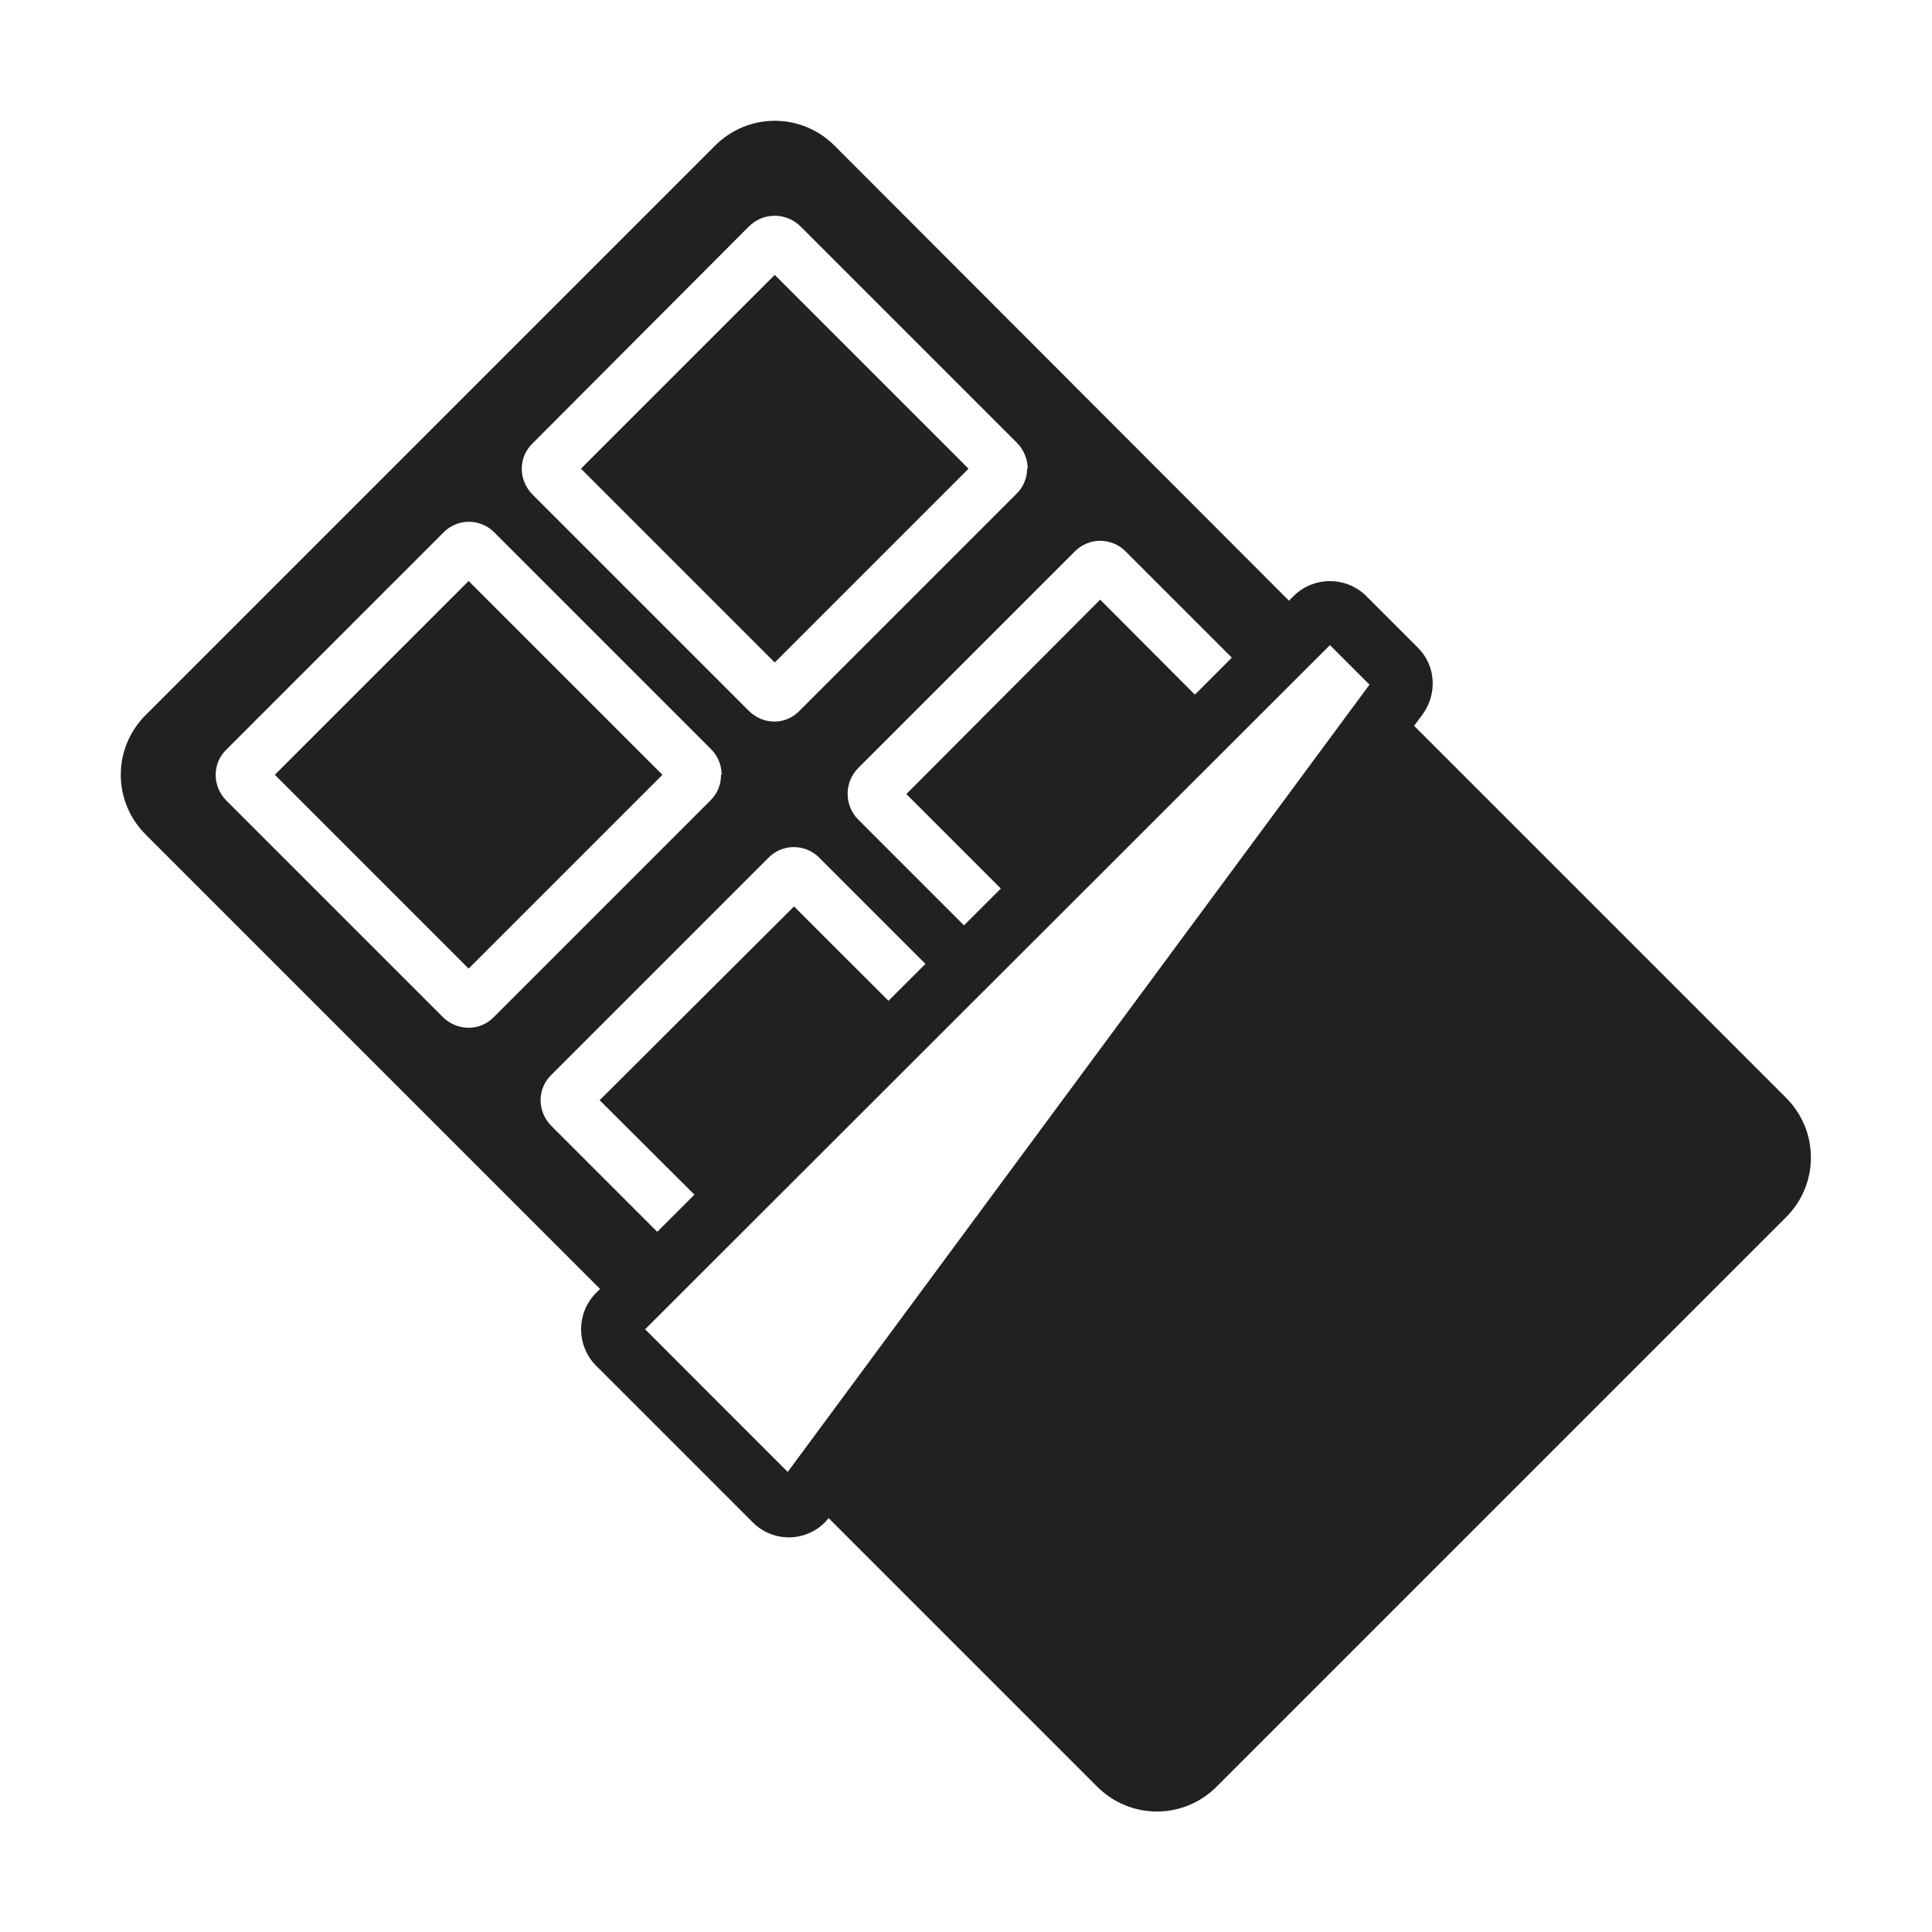
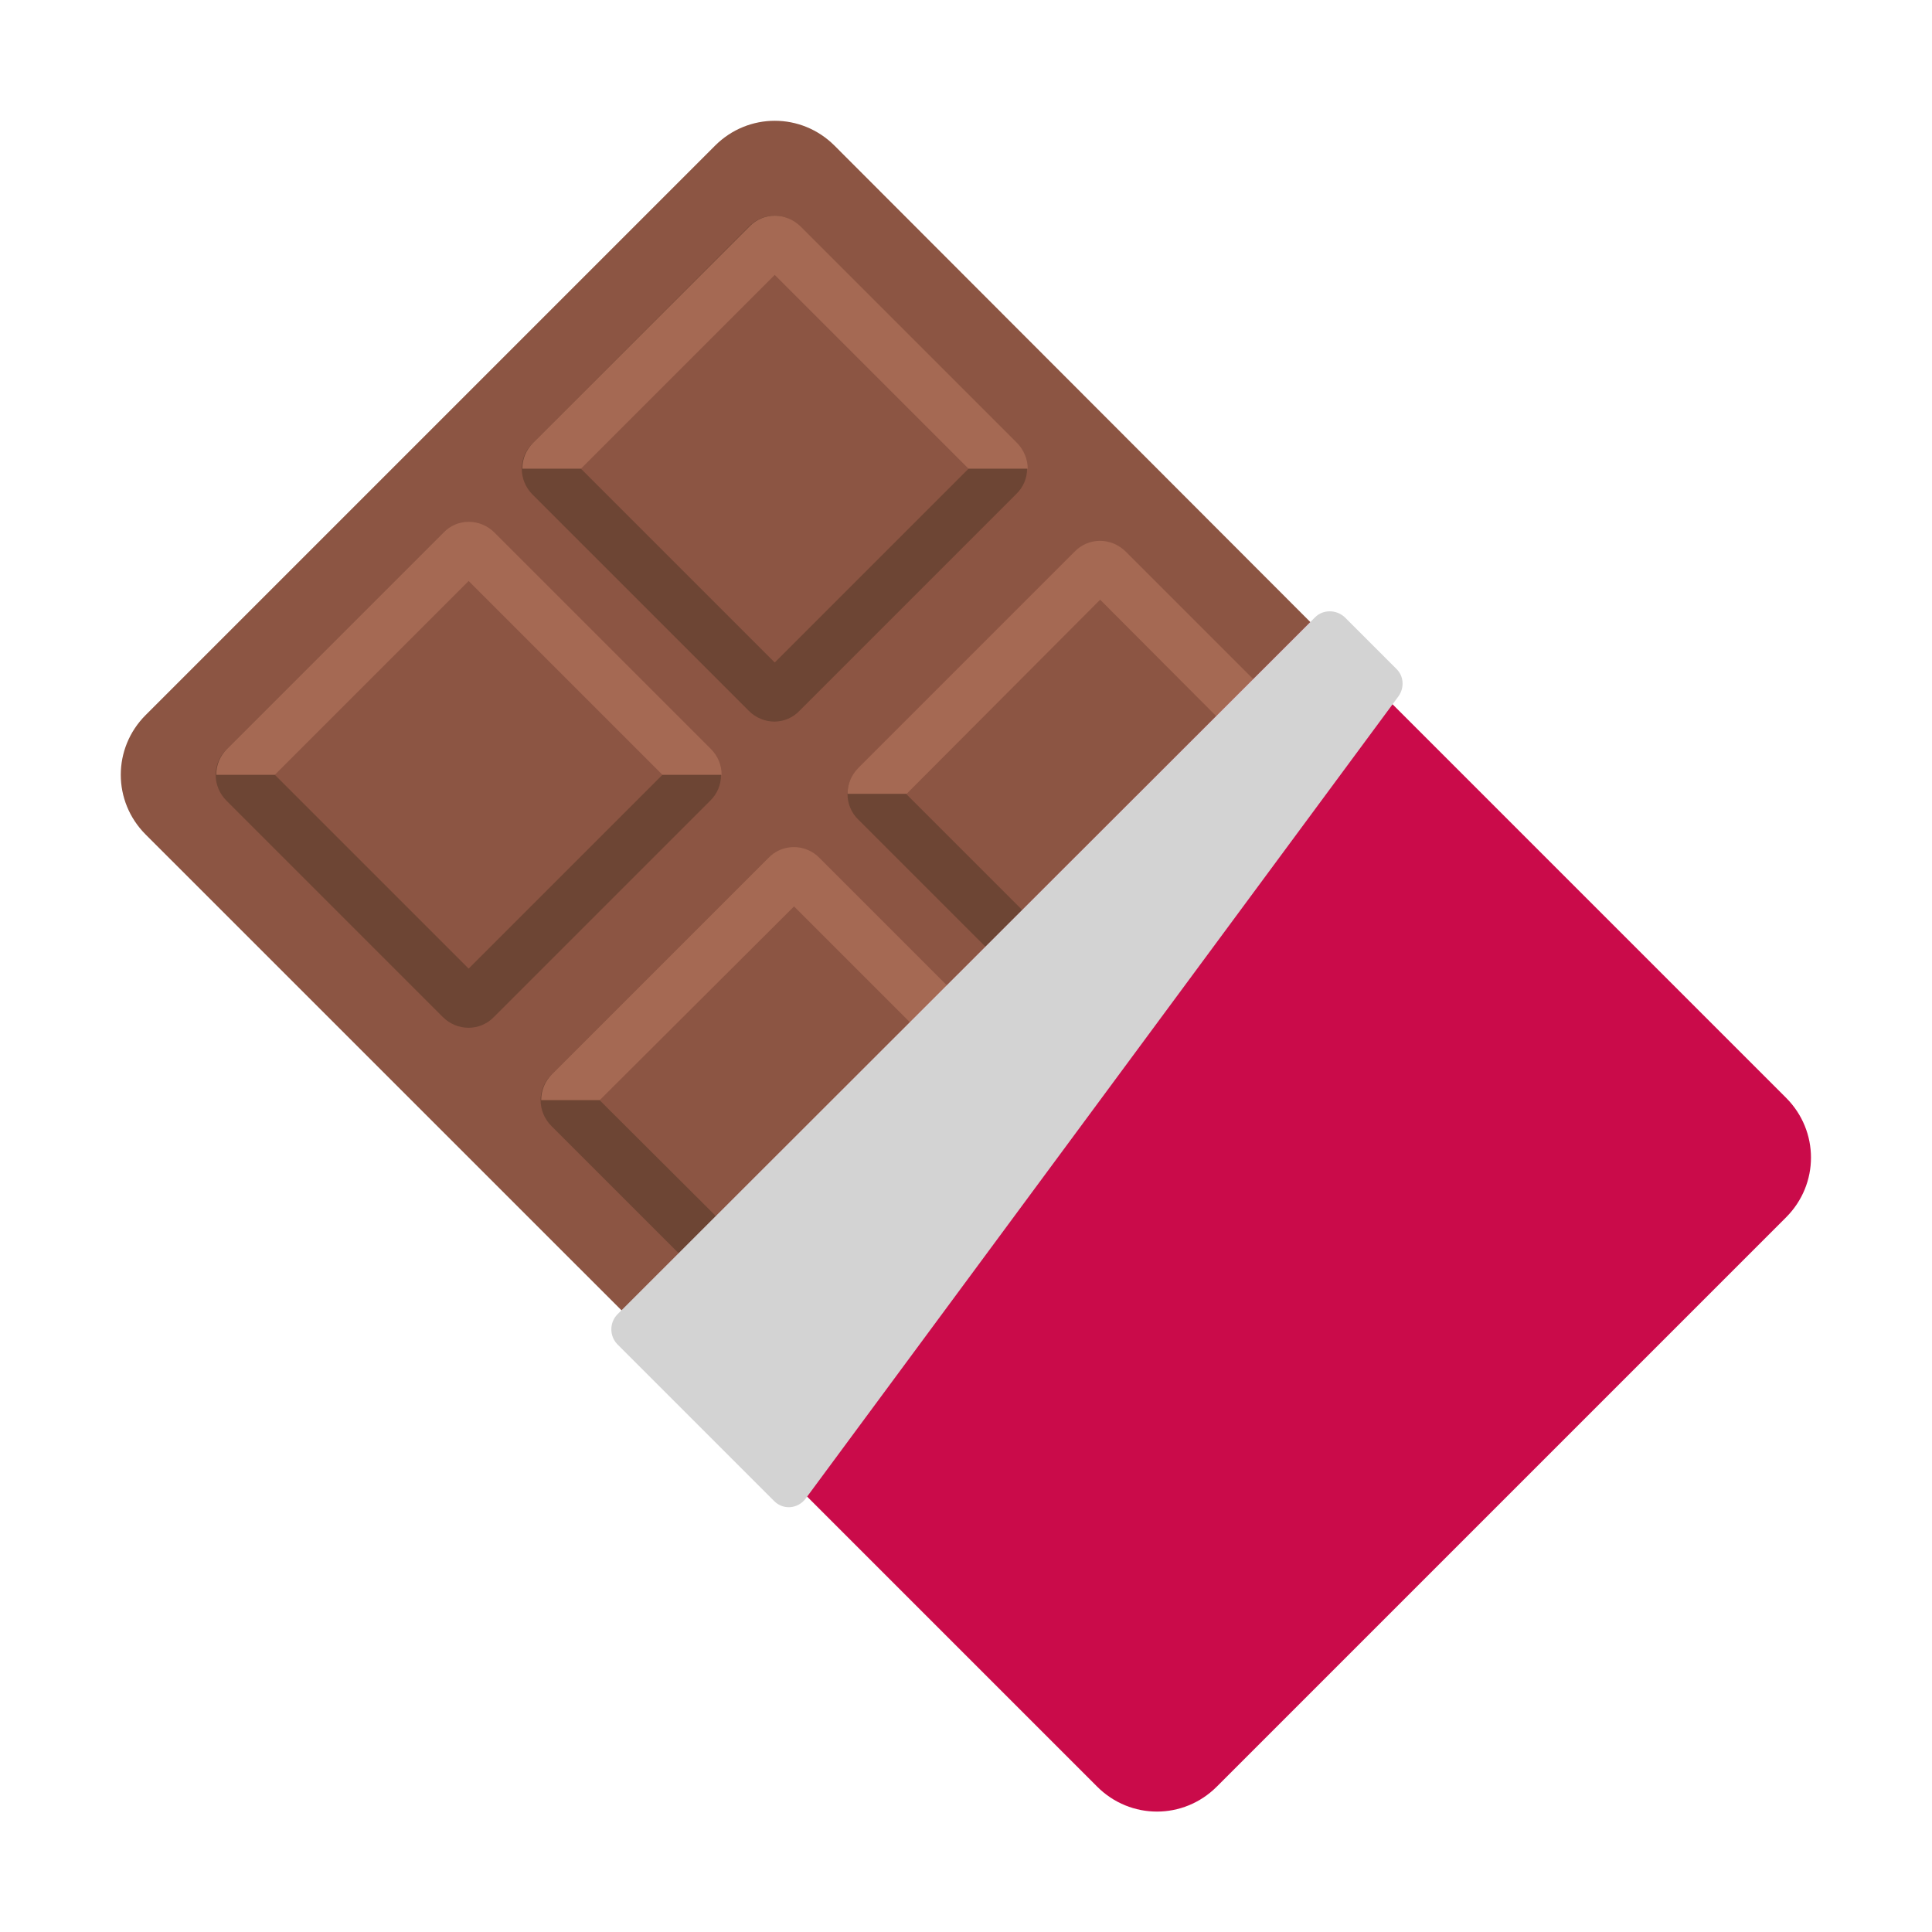
<svg xmlns="http://www.w3.org/2000/svg" fill="none" viewBox="0 0 32 32">
-   <path fill="#212121" d="m9.622 7.763 3.21-3.21 3.21 3.21-3.21 3.21zM7.762 16.043l-3.21-3.21 3.21-3.21 3.21 3.21z" />
-   <path fill="#212121" d="m13.823 2.413 7.526 7.536.08-.08a.856.856 0 0 1 1.184-.013l.006.006.867.867c.305.305.315.77.083 1.094l-.004.007-.143.192 6.16 6.16c.55.55.55 1.43 0 1.98l-9.43 9.43c-.55.55-1.43.55-1.98 0l-4.447-4.447a.842.842 0 0 1-1.256.071l-2.6-2.6a.856.856 0 0 1-.013-1.184l.006-.007.077-.076-7.526-7.526c-.55-.55-.55-1.43 0-1.98l9.43-9.43c.55-.55 1.43-.55 1.98 0m6.58 8.48-1.755-1.755a.59.59 0 0 0-.85 0l-3.58 3.58a.606.606 0 0 0 0 .86l1.749 1.749.61-.61-1.565-1.565 3.21-3.22 1.569 1.574zm-5.075 5.072-1.754-1.754a.59.59 0 0 0-.85 0l-3.58 3.58-.005.005-.005.005c-.24.23-.24.61 0 .85l1.752 1.752.616-.616-1.57-1.564 3.22-3.21 1.564 1.563zM8.822 8.193l3.58 3.58c.24.24.62.24.85-.01l3.58-3.58a.58.58 0 0 0 .18-.42h.01c0-.15-.06-.31-.18-.43l-3.58-3.58a.605.605 0 0 0-.86 0l-3.58 3.59c-.24.23-.24.61 0 .85m-5.07 5.07 3.58 3.58c.24.24.62.24.85 0l3.58-3.58a.58.58 0 0 0 .18-.43h.01c0-.16-.06-.31-.18-.43l-3.58-3.58a.59.59 0 0 0-.85 0l-3.59 3.59c-.24.23-.24.61 0 .85m6.933 8.754 2.362 2.363 9.636-13.04-.655-.655z" />
+   <path fill="#8c5543" d="M13.823 2.413c-.55-.55-1.43-.55-1.98 0l-9.43 9.43c-.55.55-.55 1.43 0 1.98l7.885 7.884.383-.126 11.022-10.943v-.335z" />
+   <path fill="#6d4534" d="m8.822 8.193 3.58 3.58c.24.24.62.24.85-.01l3.58-3.58c.24-.23.24-.61 0-.85l-3.58-3.58a.59.59 0 0 0-.85 0l-3.58 3.59c-.24.23-.24.61 0 .85m.312 10.458 3.58 3.58c.24.23.62.23.85 0l3.58-3.58c.24-.23.24-.61 0-.85l-3.58-3.58a.59.59 0 0 0-.85 0l-3.58 3.58c-.24.23-.24.61 0 .85m8.664-1.494-3.58-3.58a.59.59 0 0 1 0-.85l3.58-3.58c.24-.24.62-.24.85 0l3.58 3.58c.24.24.24.62 0 .85l-3.58 3.58c-.24.24-.62.24-.85 0M3.752 13.263l3.58 3.58c.24.24.62.24.85 0l3.58-3.58c.24-.23.24-.61 0-.85l-3.58-3.58a.59.59 0 0 0-.85 0l-3.58 3.58c-.24.23-.24.61 0 .85" />
+   <path fill="#a56953" d="m13.262 3.753 3.58 3.58c.12.12.18.28.18.43h-8.37c0-.16.06-.31.18-.43l3.58-3.58c.23-.24.61-.24.85 0m-5.07 5.07 3.58 3.58c.12.12.18.27.18.43h-8.37c0-.16.06-.31.18-.43l3.58-3.58c.23-.24.61-.24.85 0m8.962 8.968-3.58-3.58a.59.59 0 0 0-.85 0l-3.58 3.58c-.12.12-.18.27-.18.43h8.38a.65.65 0 0 0-.19-.43m1.494-8.653 3.58 3.58c.12.12.18.27.18.43h-8.37c0-.16.06-.31.18-.43l3.58-3.58c.23-.24.61-.24.85 0" />
+   <path fill="#8c5543" d="m12.832 4.553-3.21 3.21 3.21 3.21 3.21-3.21zm-8.28 8.28 3.21 3.21 3.21-3.21-3.21-3.21zm8.6 8.6-3.22-3.21 3.22-3.21 3.21 3.21zm1.86-8.28 3.21 3.21 3.21-3.21-3.21-3.22z" />
+   <path fill="#ca0b4a" d="m10.293 21.713 7.88 7.88c.55.55 1.43.55 1.98 0l9.43-9.43c.55-.55.55-1.43 0-1.98l-7.88-7.88z" />
+   <path fill="#d3d3d3" d="m23.163 11.533-9.82 13.29c-.13.17-.37.19-.52.04l-2.6-2.6a.357.357 0 0 1 0-.49l11.56-11.55c.13-.13.35-.13.49 0l.86.86c.12.12.13.31.03.45" />
</svg>
